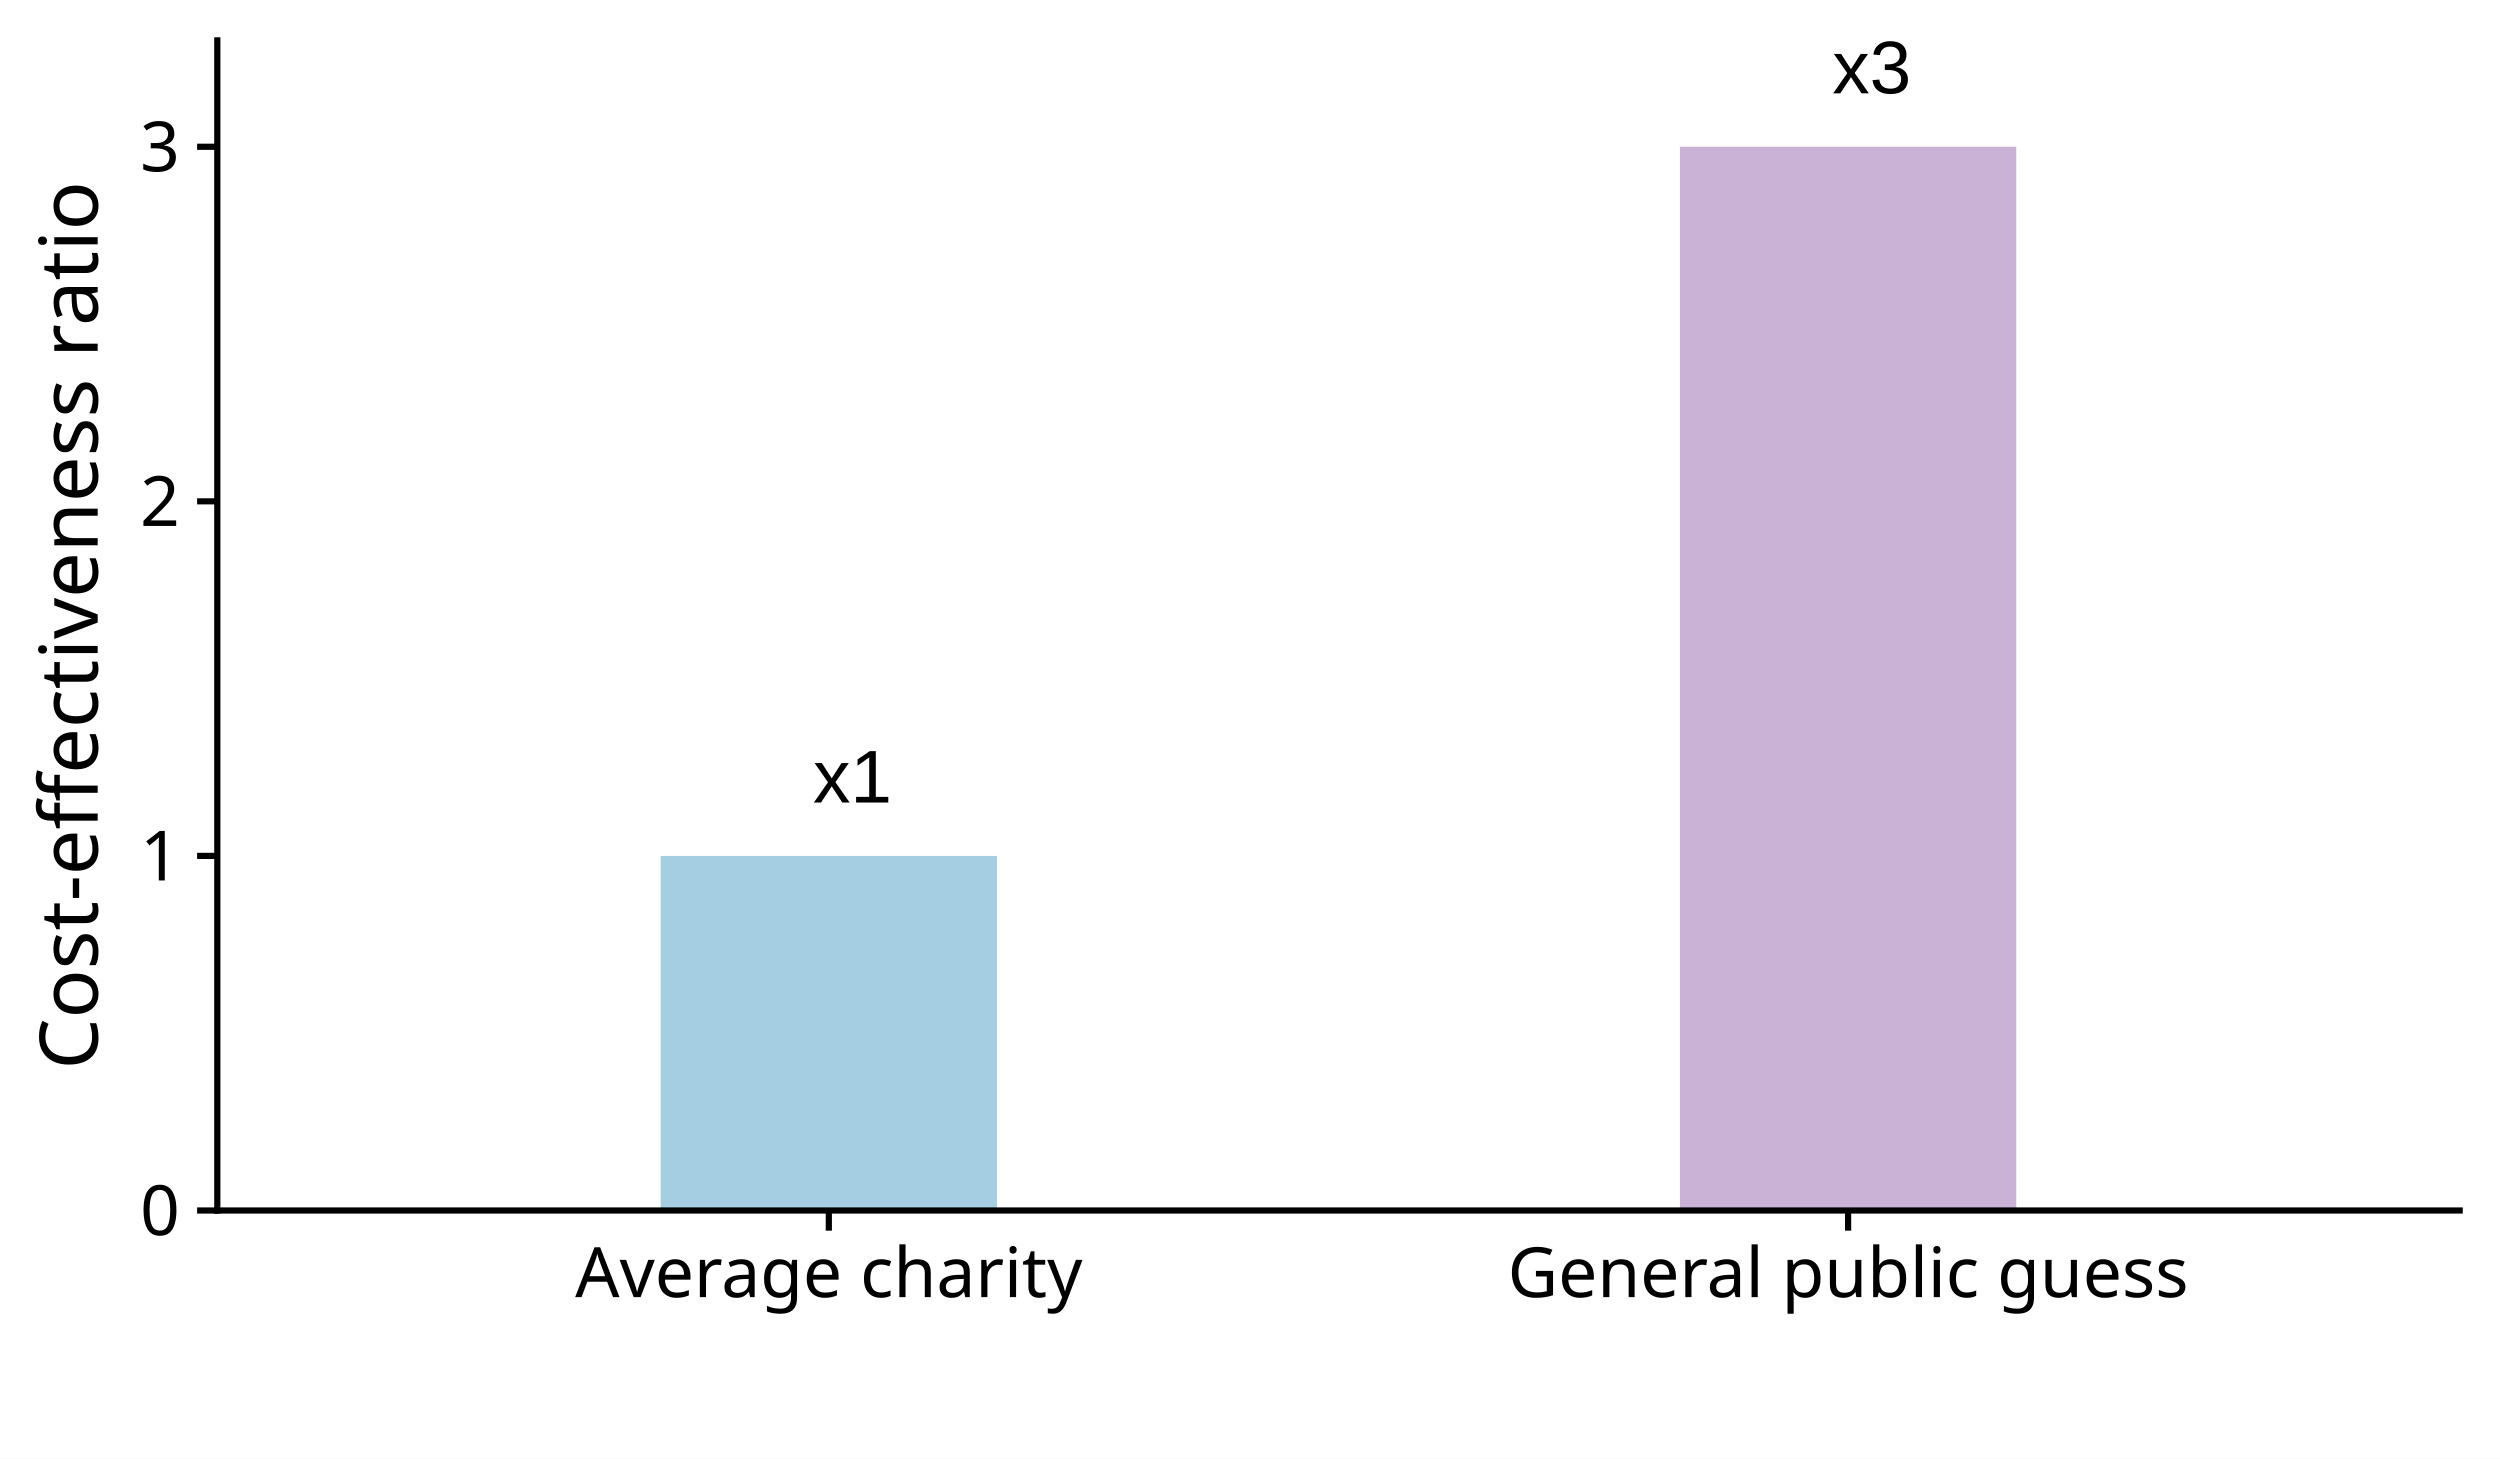
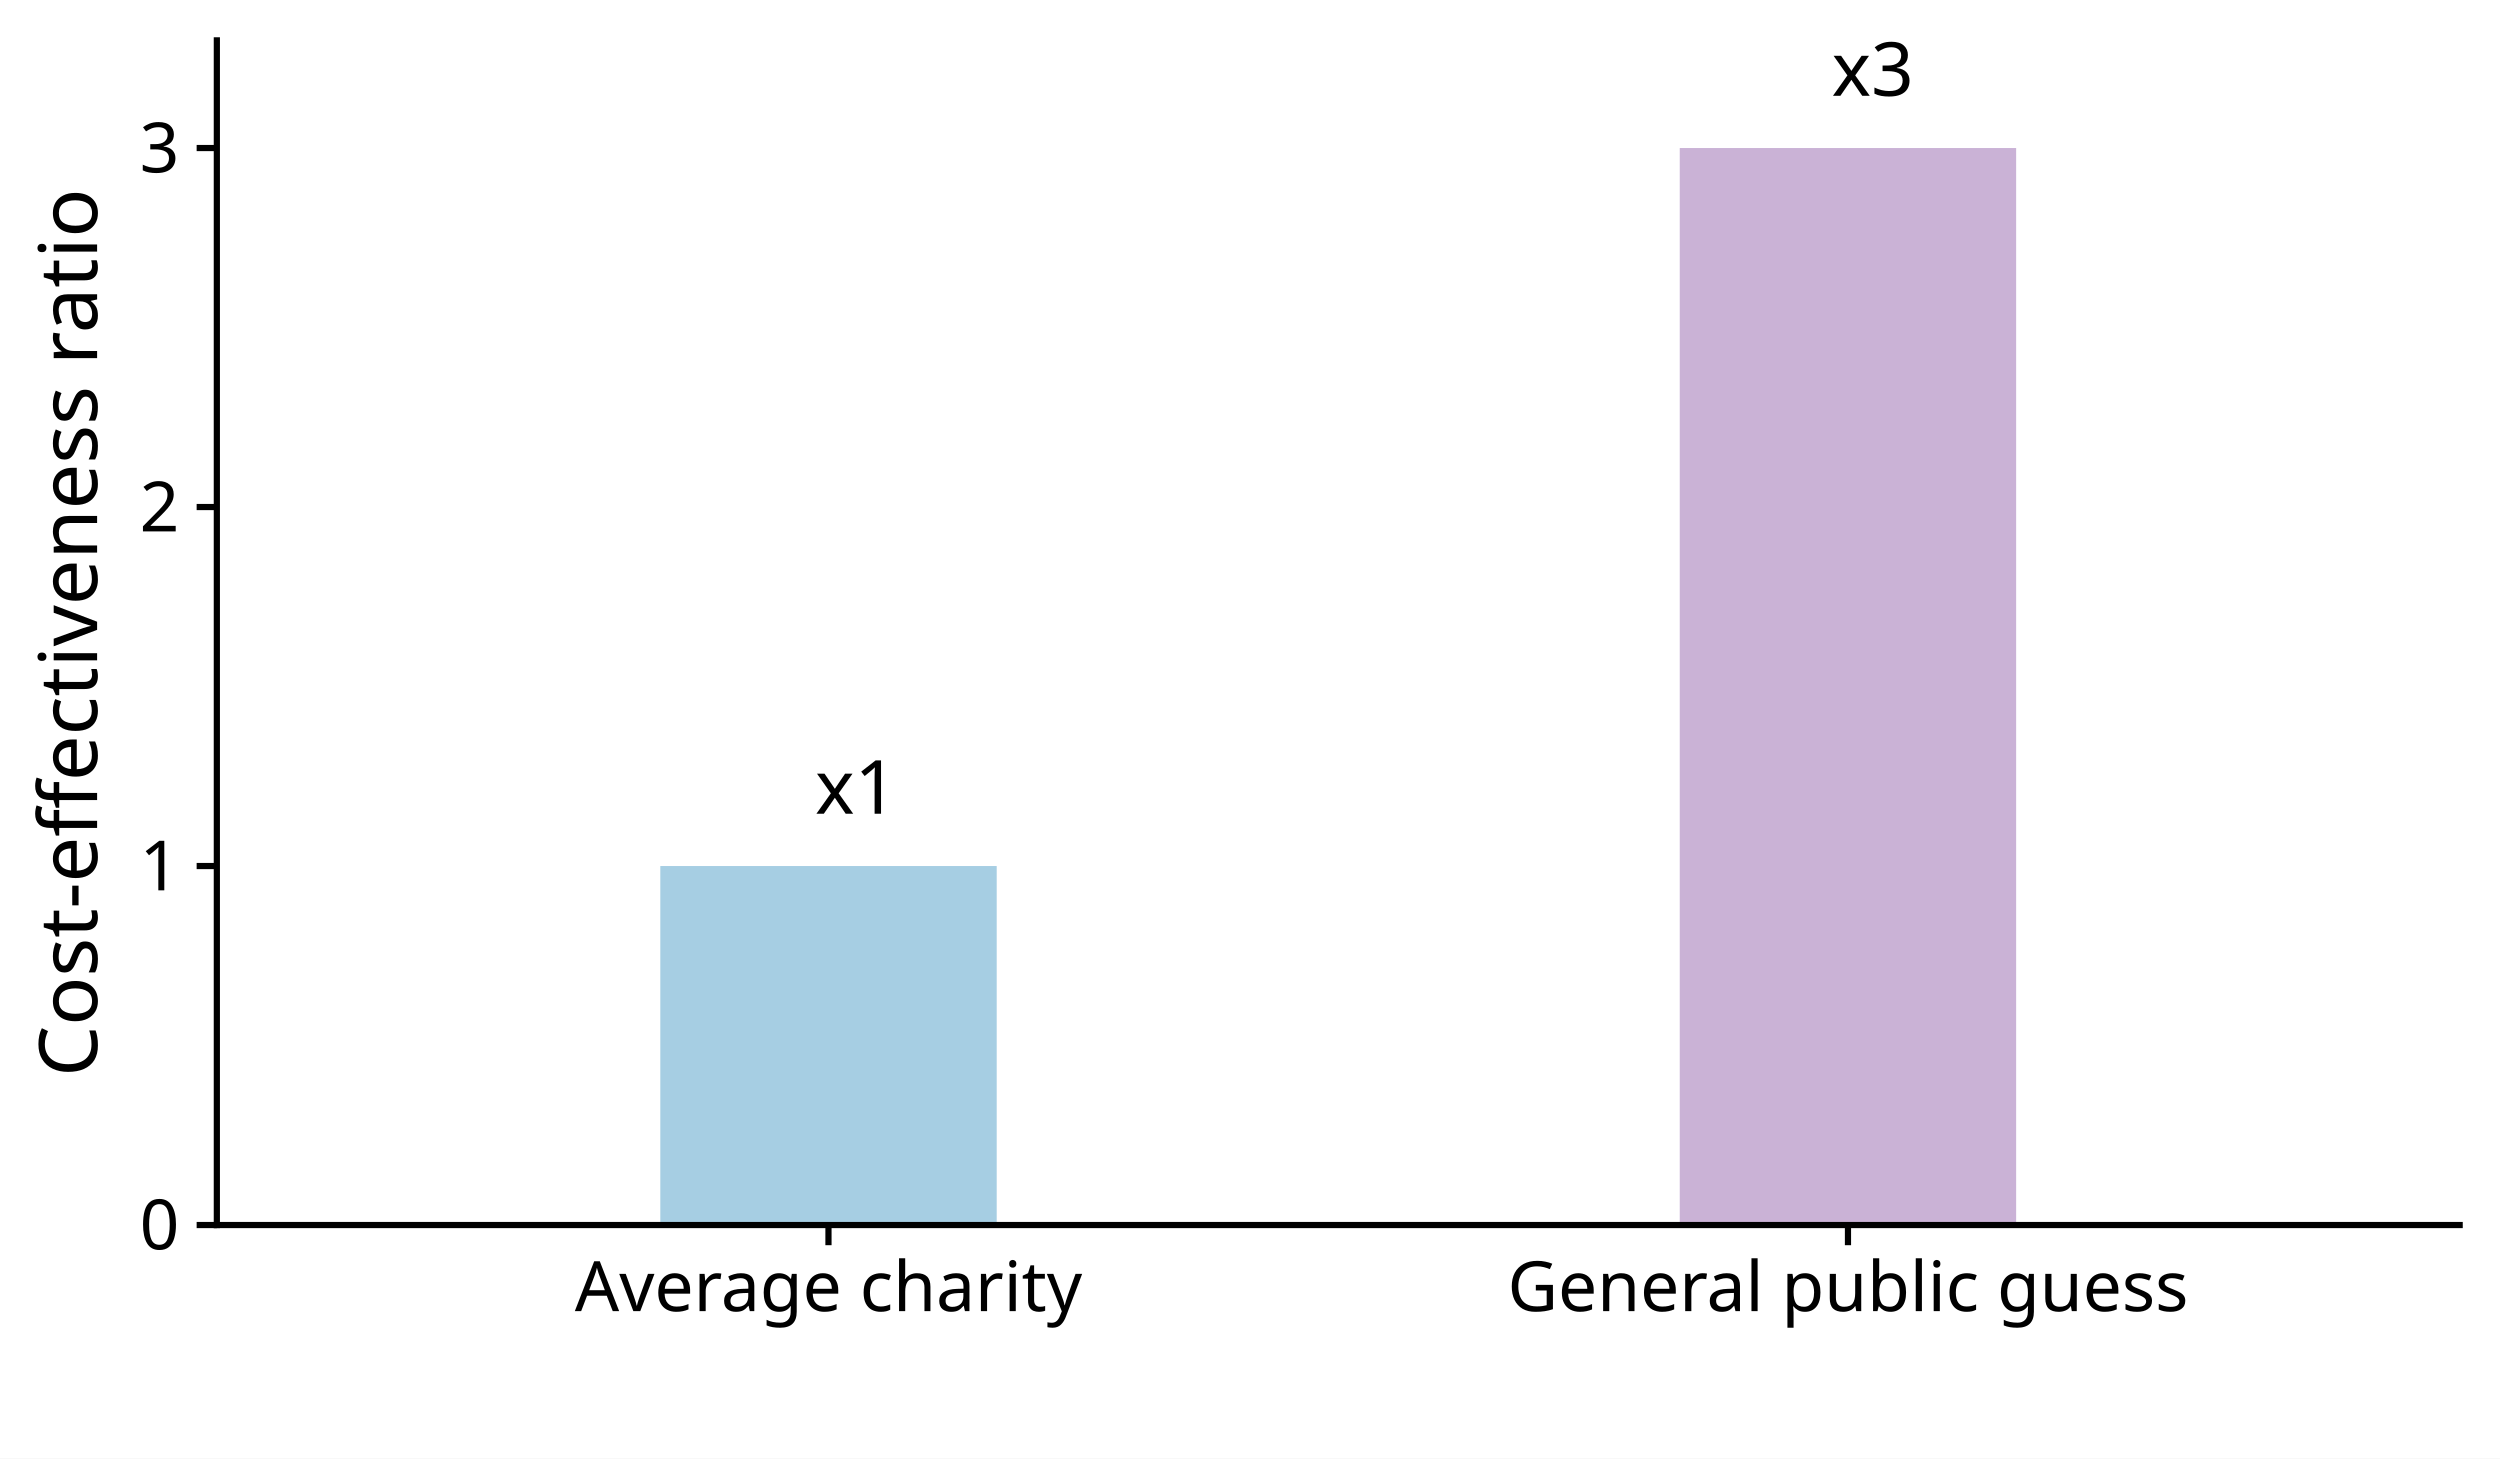
<svg xmlns="http://www.w3.org/2000/svg" role="img" aria-labelledby="ratio_bar_public_guess-title" width="100%" viewBox="0 0 432.00 252.00">
  <g class="svglite">
    <defs>
      <style type="text/css">
    .svglite line, .svglite polyline, .svglite polygon, .svglite path, .svglite rect, .svglite circle {
      fill: none;
      stroke: #000000;
      stroke-linecap: round;
      stroke-linejoin: round;
      stroke-miterlimit: 10.00;
    }
    .svglite text {
      white-space: pre;
    }
    .svglite g.glyphgroup path {
      fill: inherit;
      stroke: none;
    }
  </style>
    </defs>
    <rect width="100%" height="100%" style="stroke: none; fill: #FFFFFF;" />
    <defs>
      <clipPath id="cpMC4wMHw0MzIuMDB8MC4wMHwyNTIuMDA=">
        <rect x="0.00" y="0.00" width="432.00" height="252.00" />
      </clipPath>
    </defs>
    <g clip-path="url(#cpMC4wMHw0MzIuMDB8MC4wMHwyNTIuMDA=)">
-       <rect x="0.00" y="0.00" width="432.00" height="252.00" style="stroke-width: 1.07; stroke: none; fill: #FFFFFF;" />
+       <rect x="0" y="-0" width="432.00" height="252.00" style="stroke-width: 1.07; stroke: none; fill: #FFFFFF;" />
    </g>
    <defs>
-       <clipPath id="cpMzcuNTV8NDI1LjAzfDYuOTd8MjA5LjE3">
-         <rect x="37.55" y="6.97" width="387.48" height="202.20" />
+       <clipPath id="cpMzcuNDd8NDI1LjAzfDYuOTd8MjExLjY5">
+         <rect x="37.47" y="6.97" width="387.56" height="204.71" />
      </clipPath>
    </defs>
-     <g clip-path="url(#cpMzcuNTV8NDI1LjAzfDYuOTd8MjA5LjE3)">
-       <rect x="37.55" y="6.97" width="387.48" height="202.20" style="stroke-width: 1.07; stroke: none; fill: #FFFFFF;" />
-       <rect x="114.16" y="147.90" width="58.12" height="61.27" style="stroke-width: 1.36; stroke: none; stroke-linecap: butt; stroke-linejoin: miter; fill: #A6CEE3;" />
-       <rect x="290.29" y="25.36" width="58.12" height="183.82" style="stroke-width: 1.36; stroke: none; stroke-linecap: butt; stroke-linejoin: miter; fill: #CAB2D6;" />
-       <text x="140.50" y="138.67" style="font-size: 12.90px; font-family: &quot;Arial&quot;;" textLength="13.62px" lengthAdjust="spacingAndGlyphs">x1</text>
-       <text x="316.63" y="16.13" style="font-size: 12.90px; font-family: &quot;Arial&quot;;" textLength="13.62px" lengthAdjust="spacingAndGlyphs">x3</text>
+     <g clip-path="url(#cpMzcuNDd8NDI1LjAzfDYuOTd8MjExLjY5)">
+       <rect x="37.47" y="6.97" width="387.56" height="204.71" style="stroke-width: 1.07; stroke: none; fill: #FFFFFF;" />
+       <rect x="114.10" y="149.65" width="58.13" height="62.03" style="stroke-width: 1.36; stroke: none; stroke-linecap: butt; stroke-linejoin: miter; fill: #A6CEE3;" />
+       <rect x="290.26" y="25.58" width="58.13" height="186.10" style="stroke-width: 1.36; stroke: none; stroke-linecap: butt; stroke-linejoin: miter; fill: #CAB2D6;" />
+       <text x="140.84" y="140.62" style="font-size: 12.90px; font-family: &quot;Montserrat&quot;, sans-serif;" textLength="11.61px" lengthAdjust="spacingAndGlyphs">x1</text>
+       <text x="316.50" y="16.56" style="font-size: 12.90px; font-family: &quot;Montserrat&quot;, sans-serif;" textLength="14.16px" lengthAdjust="spacingAndGlyphs">x3</text>
    </g>
    <g clip-path="url(#cpMC4wMHw0MzIuMDB8MC4wMHwyNTIuMDA=)">
-       <polyline points="37.55,209.17 37.55,6.97 " style="stroke-width: 1.07; stroke-linecap: square;" />
-       <text x="31.07" y="213.42" text-anchor="end" style="font-size: 12.00px; font-family: &quot;Avenir&quot;;" textLength="6.67px" lengthAdjust="spacingAndGlyphs">0</text>
-       <text x="31.07" y="152.15" text-anchor="end" style="font-size: 12.00px; font-family: &quot;Avenir&quot;;" textLength="6.67px" lengthAdjust="spacingAndGlyphs">1</text>
-       <text x="31.07" y="90.88" text-anchor="end" style="font-size: 12.00px; font-family: &quot;Avenir&quot;;" textLength="6.67px" lengthAdjust="spacingAndGlyphs">2</text>
-       <text x="31.07" y="29.60" text-anchor="end" style="font-size: 12.00px; font-family: &quot;Avenir&quot;;" textLength="6.67px" lengthAdjust="spacingAndGlyphs">3</text>
-       <polyline points="34.06,209.17 37.55,209.17 " style="stroke-width: 1.07; stroke-linecap: butt;" />
-       <polyline points="34.06,147.90 37.55,147.90 " style="stroke-width: 1.07; stroke-linecap: butt;" />
-       <polyline points="34.06,86.63 37.55,86.63 " style="stroke-width: 1.07; stroke-linecap: butt;" />
-       <polyline points="34.06,25.36 37.55,25.36 " style="stroke-width: 1.07; stroke-linecap: butt;" />
-       <polyline points="37.55,209.17 425.03,209.17 " style="stroke-width: 1.07; stroke-linecap: square;" />
-       <polyline points="143.22,212.66 143.22,209.17 " style="stroke-width: 1.07; stroke-linecap: butt;" />
-       <polyline points="319.35,212.66 319.35,209.17 " style="stroke-width: 1.07; stroke-linecap: butt;" />
-       <text x="143.22" y="224.14" text-anchor="middle" style="font-size: 12.00px; font-family: &quot;Avenir&quot;;" textLength="83.34px" lengthAdjust="spacingAndGlyphs">Average charity</text>
-       <text x="319.35" y="224.14" text-anchor="middle" style="font-size: 12.00px; font-family: &quot;Avenir&quot;;" textLength="112.89px" lengthAdjust="spacingAndGlyphs">General public guess</text>
-       <text transform="translate(16.88,108.07) rotate(-90)" text-anchor="middle" style="font-size: 14.00px; font-family: &quot;Avenir&quot;;" textLength="145.89px" lengthAdjust="spacingAndGlyphs">Cost-effectiveness ratio</text>
+       <polyline points="37.47,211.69 37.47,6.97 " style="stroke-width: 1.07; stroke-linecap: square;" />
+       <text x="30.99" y="215.88" text-anchor="end" style="font-size: 12.00px; font-family: &quot;Montserrat&quot;, sans-serif;" textLength="7.94px" lengthAdjust="spacingAndGlyphs">0</text>
+       <text x="30.99" y="153.85" text-anchor="end" style="font-size: 12.00px; font-family: &quot;Montserrat&quot;, sans-serif;" textLength="4.33px" lengthAdjust="spacingAndGlyphs">1</text>
+       <text x="30.99" y="91.82" text-anchor="end" style="font-size: 12.00px; font-family: &quot;Montserrat&quot;, sans-serif;" textLength="6.81px" lengthAdjust="spacingAndGlyphs">2</text>
+       <text x="30.99" y="29.78" text-anchor="end" style="font-size: 12.00px; font-family: &quot;Montserrat&quot;, sans-serif;" textLength="6.77px" lengthAdjust="spacingAndGlyphs">3</text>
+       <polyline points="33.98,211.69 37.47,211.69 " style="stroke-width: 1.07; stroke-linecap: butt;" />
+       <polyline points="33.98,149.65 37.47,149.65 " style="stroke-width: 1.07; stroke-linecap: butt;" />
+       <polyline points="33.98,87.62 37.47,87.62 " style="stroke-width: 1.07; stroke-linecap: butt;" />
+       <polyline points="33.98,25.58 37.47,25.58 " style="stroke-width: 1.07; stroke-linecap: butt;" />
+       <polyline points="37.47,211.69 425.03,211.69 " style="stroke-width: 1.07; stroke-linecap: square;" />
+       <polyline points="143.16,215.17 143.16,211.69 " style="stroke-width: 1.07; stroke-linecap: butt;" />
+       <polyline points="319.33,215.17 319.33,211.69 " style="stroke-width: 1.07; stroke-linecap: butt;" />
+       <text x="143.16" y="226.56" text-anchor="middle" style="font-size: 12.00px; font-family: &quot;Montserrat&quot;, sans-serif;" textLength="92.84px" lengthAdjust="spacingAndGlyphs">Average charity</text>
+       <text x="319.33" y="226.56" text-anchor="middle" style="font-size: 12.00px; font-family: &quot;Montserrat&quot;, sans-serif;" textLength="125.55px" lengthAdjust="spacingAndGlyphs">General public guess</text>
+       <text transform="translate(16.78,109.33) rotate(-90)" text-anchor="middle" style="font-size: 14.00px; font-family: &quot;Montserrat&quot;, sans-serif;" textLength="162.64px" lengthAdjust="spacingAndGlyphs">Cost-effectiveness ratio</text>
    </g>
  </g>
</svg>
